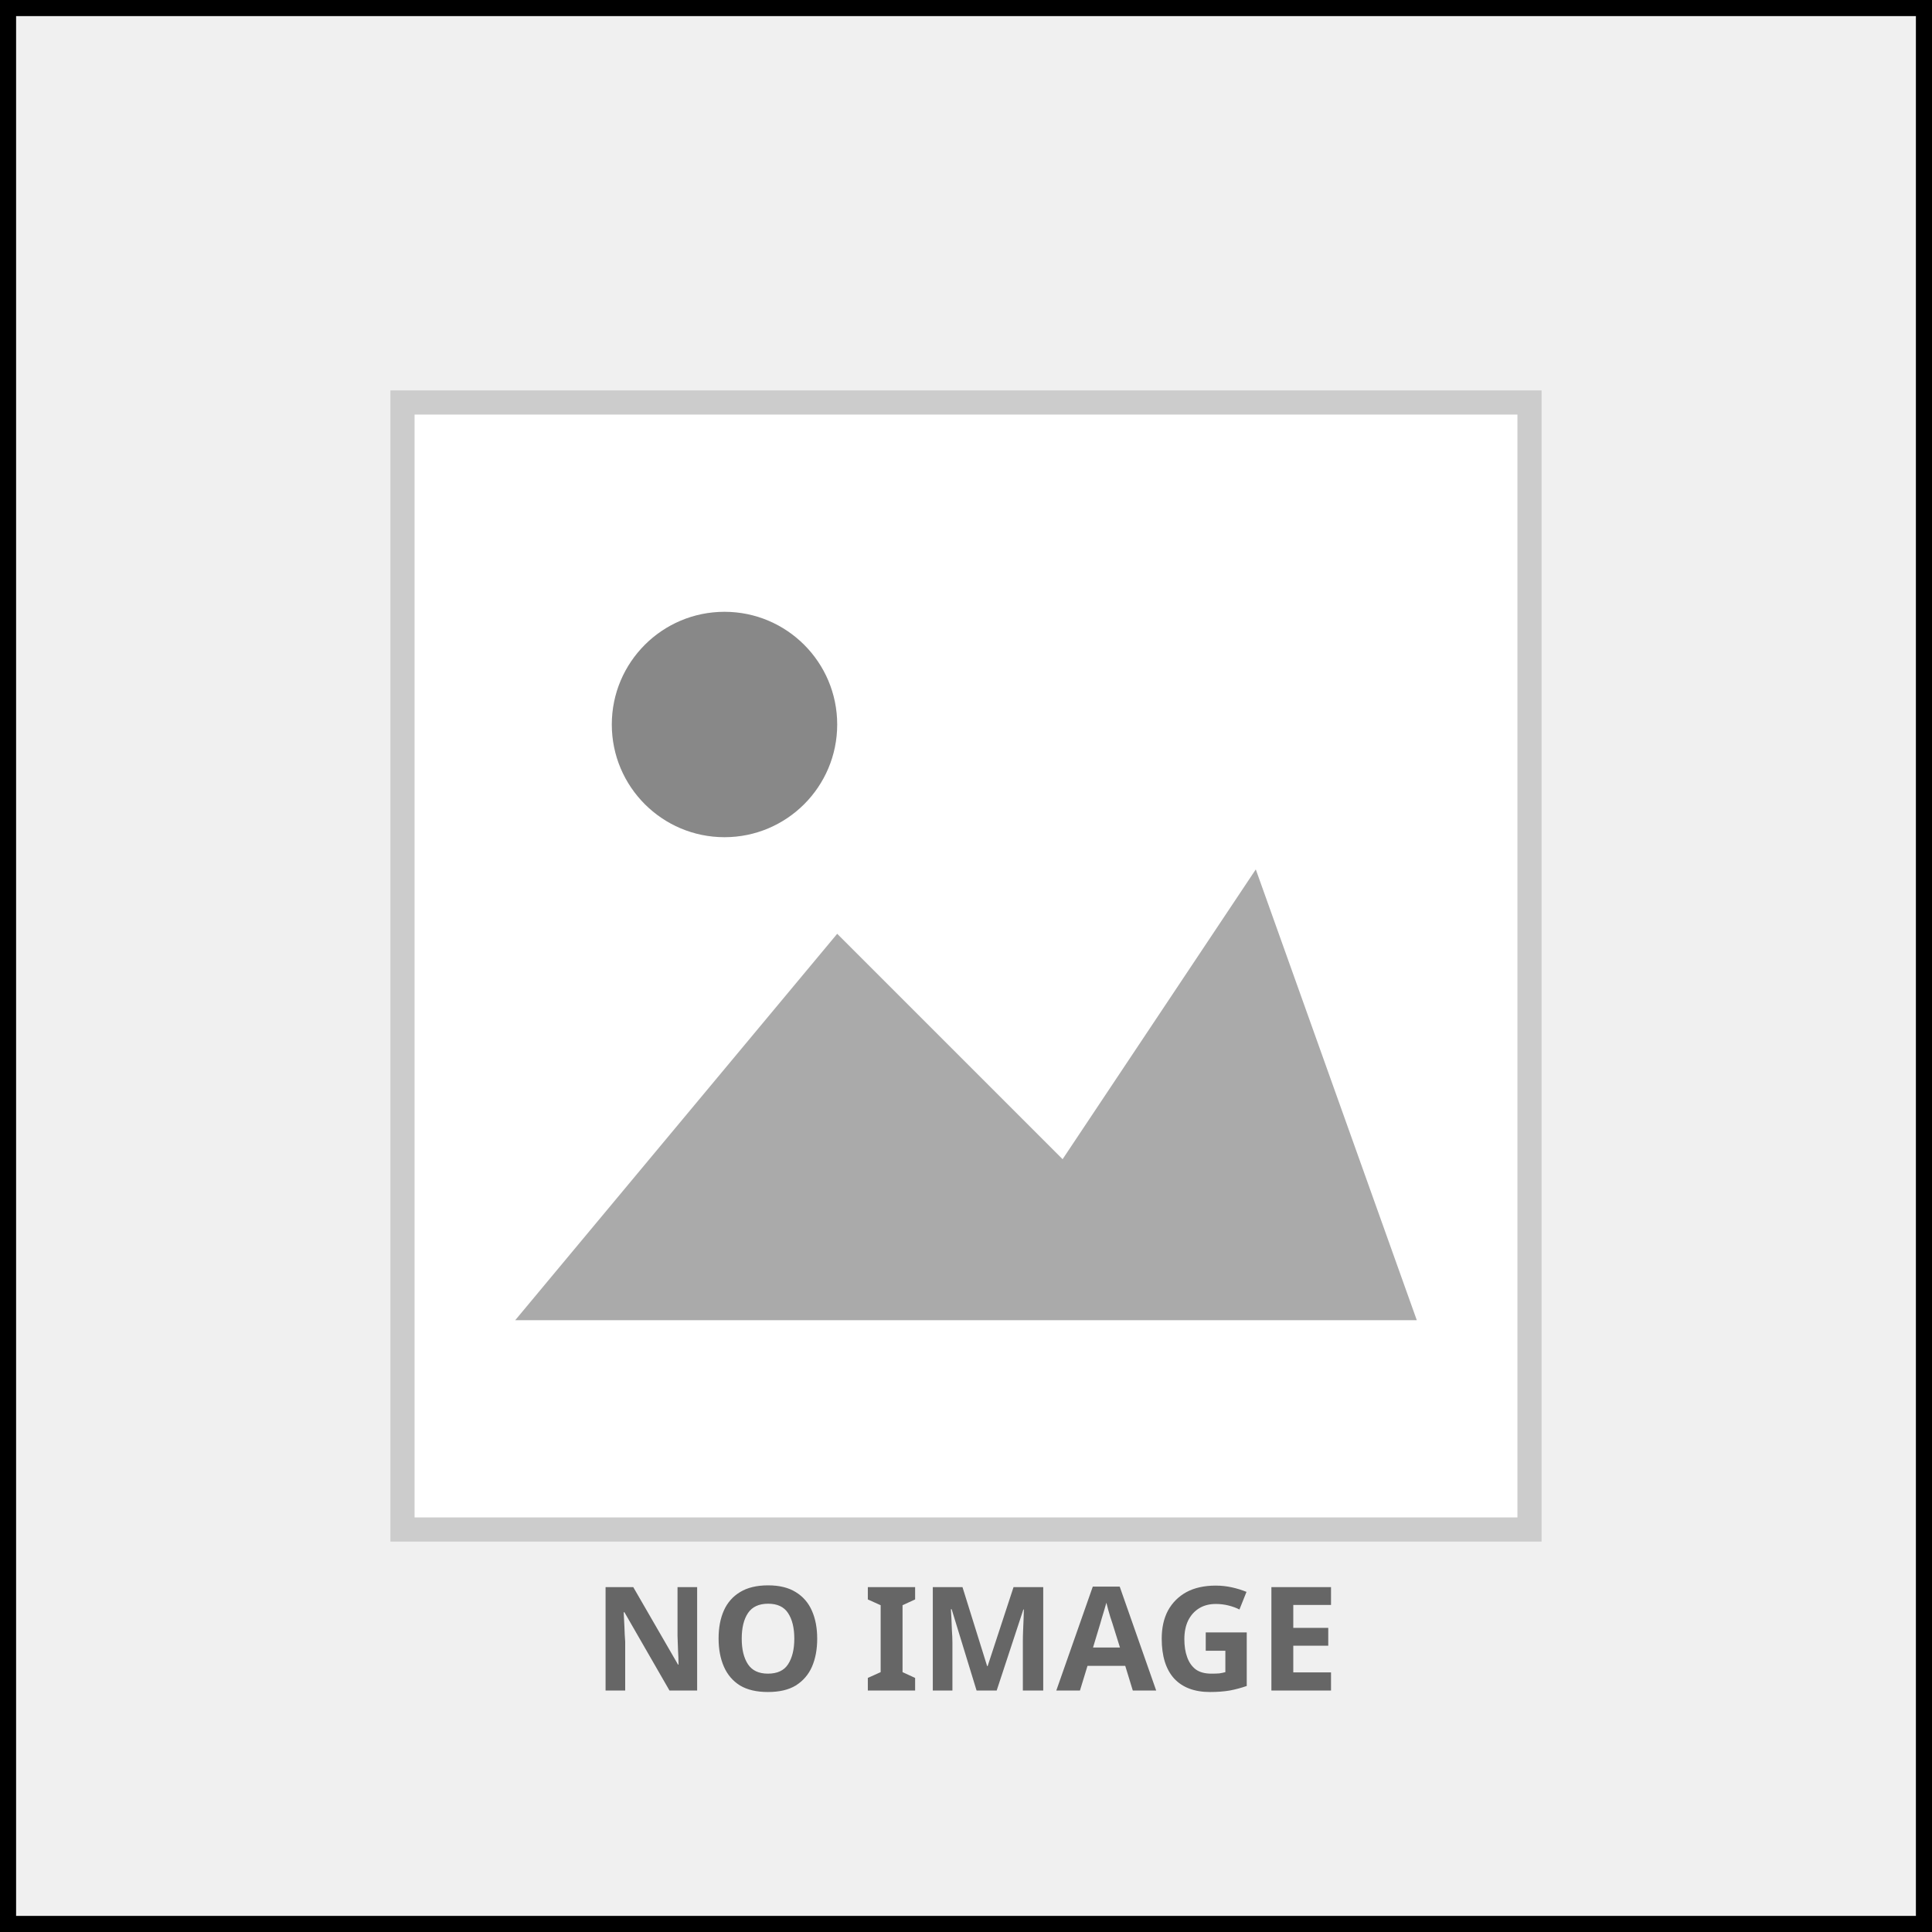
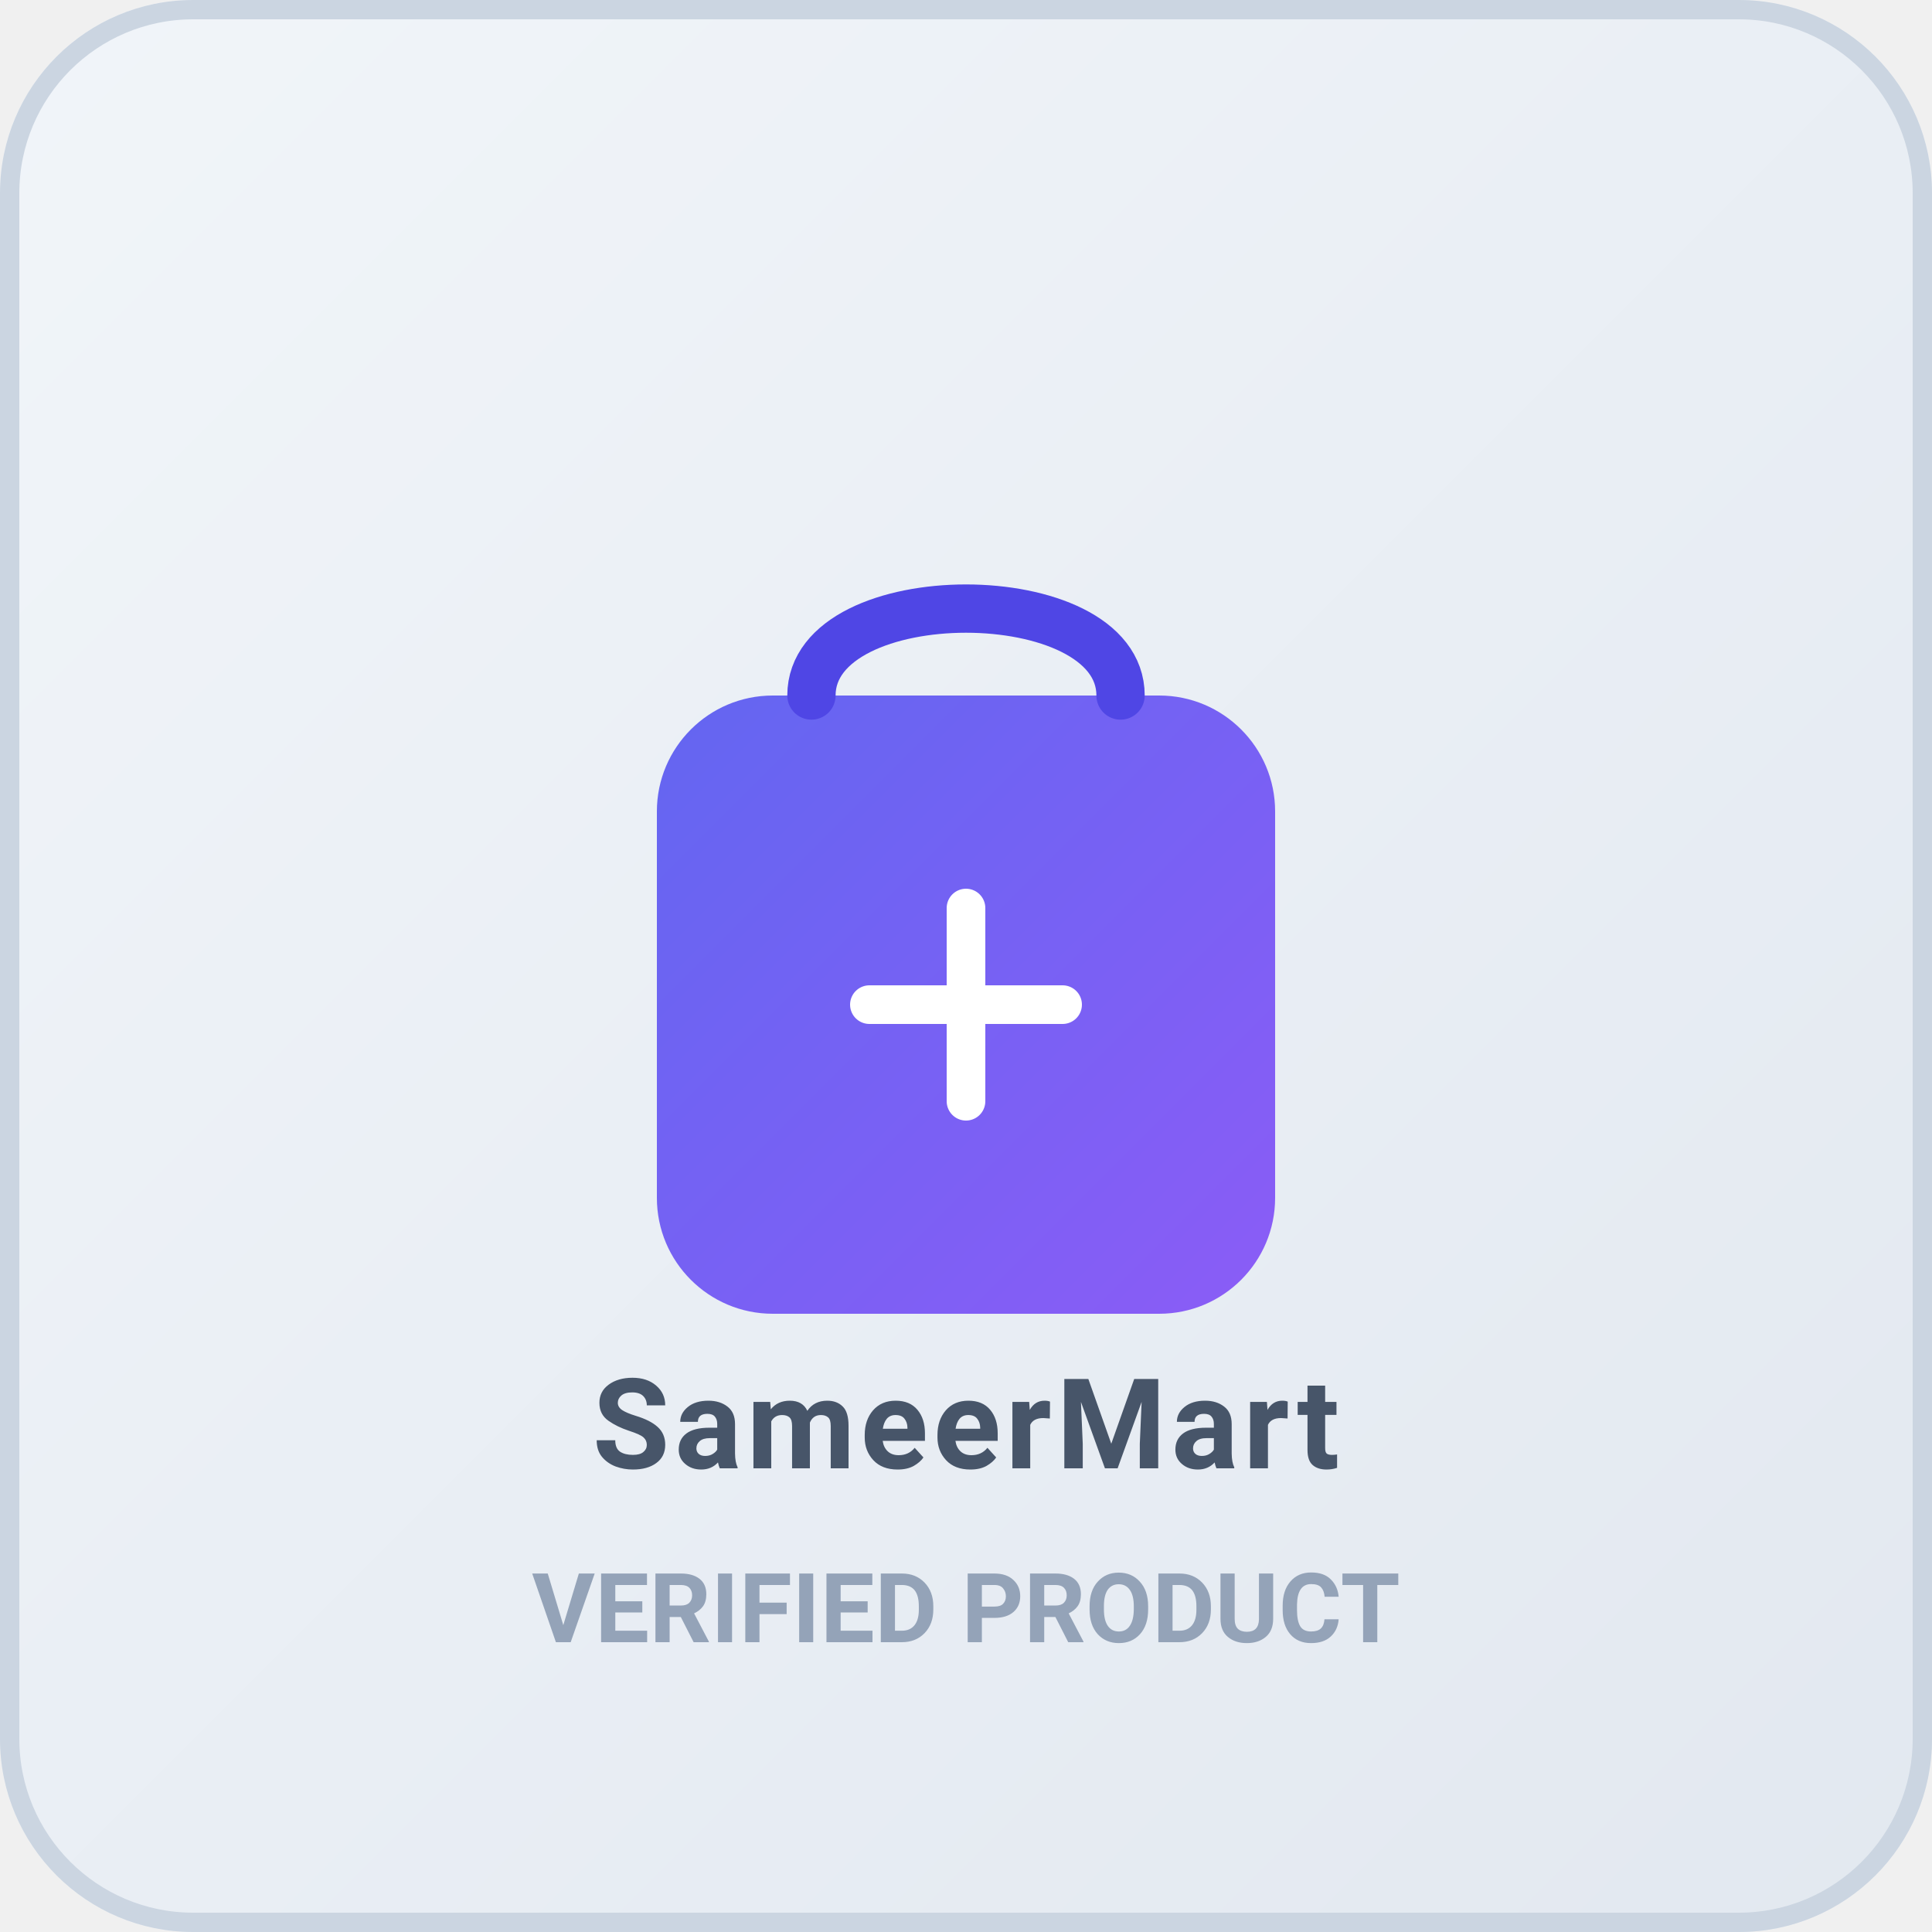
- <svg xmlns="http://www.w3.org/2000/svg" viewBox="0 0 120 120" width="120" height="120">
-   <rect width="120" height="120" fill="#f0f0f0" stroke="#000000" stroke-width="2" />
-   <rect x="25" y="25" width="70" height="70" fill="#ffffff" stroke="#cccccc" stroke-width="1.5" />
-   <circle cx="45" cy="45" r="7" fill="#888888" />
-   <polygon points="32,82 52,58 66,72 78,54 88,82" fill="#aaaaaa" />
-   <text x="60" y="105" font-family="sans-serif" font-size="9" font-weight="bold" fill="#666666" text-anchor="middle">NO IMAGE</text>
+ <svg xmlns="http://www.w3.org/2000/svg" viewBox="0 0 200 200" width="200" height="200">
+   <defs>
+     <linearGradient id="bgGrad" x1="0%" y1="0%" x2="100%" y2="100%">
+       <stop offset="0%" stop-color="#f1f5f9" />
+       <stop offset="100%" stop-color="#e2e8f0" />
+     </linearGradient>
+     <linearGradient id="iconGrad" x1="0%" y1="0%" x2="100%" y2="100%">
+       <stop offset="0%" stop-color="#6366f1" />
+       <stop offset="100%" stop-color="#8b5cf6" />
+     </linearGradient>
+   </defs>
+   <rect width="200" height="200" rx="20" fill="url(#bgGrad)" />
+   <rect x="1" y="1" width="198" height="198" rx="19" fill="none" stroke="#cbd5e1" stroke-width="2" />
+   <g transform="translate(60, 48)">
+     <rect x="8" y="24" width="64" height="64" rx="12" fill="url(#iconGrad)" />
+     <path d="M24,24 C24,12 56,12 56,24" fill="none" stroke="#4f46e5" stroke-width="5" stroke-linecap="round" />
+     <path d="M40,46 L40,66 M30,56 L50,56" stroke="#ffffff" stroke-width="4" stroke-linecap="round" />
+   </g>
+   <text x="100" y="152" font-family="-apple-system, BlinkMacSystemFont, 'Segoe UI', Roboto, sans-serif" font-size="13" font-weight="700" fill="#475569" text-anchor="middle" letter-spacing="0.5">SameerMart</text>
+   <text x="100" y="170" font-family="-apple-system, BlinkMacSystemFont, 'Segoe UI', Roboto, sans-serif" font-size="10" font-weight="600" fill="#94a3b8" text-anchor="middle">VERIFIED PRODUCT</text>
</svg>
